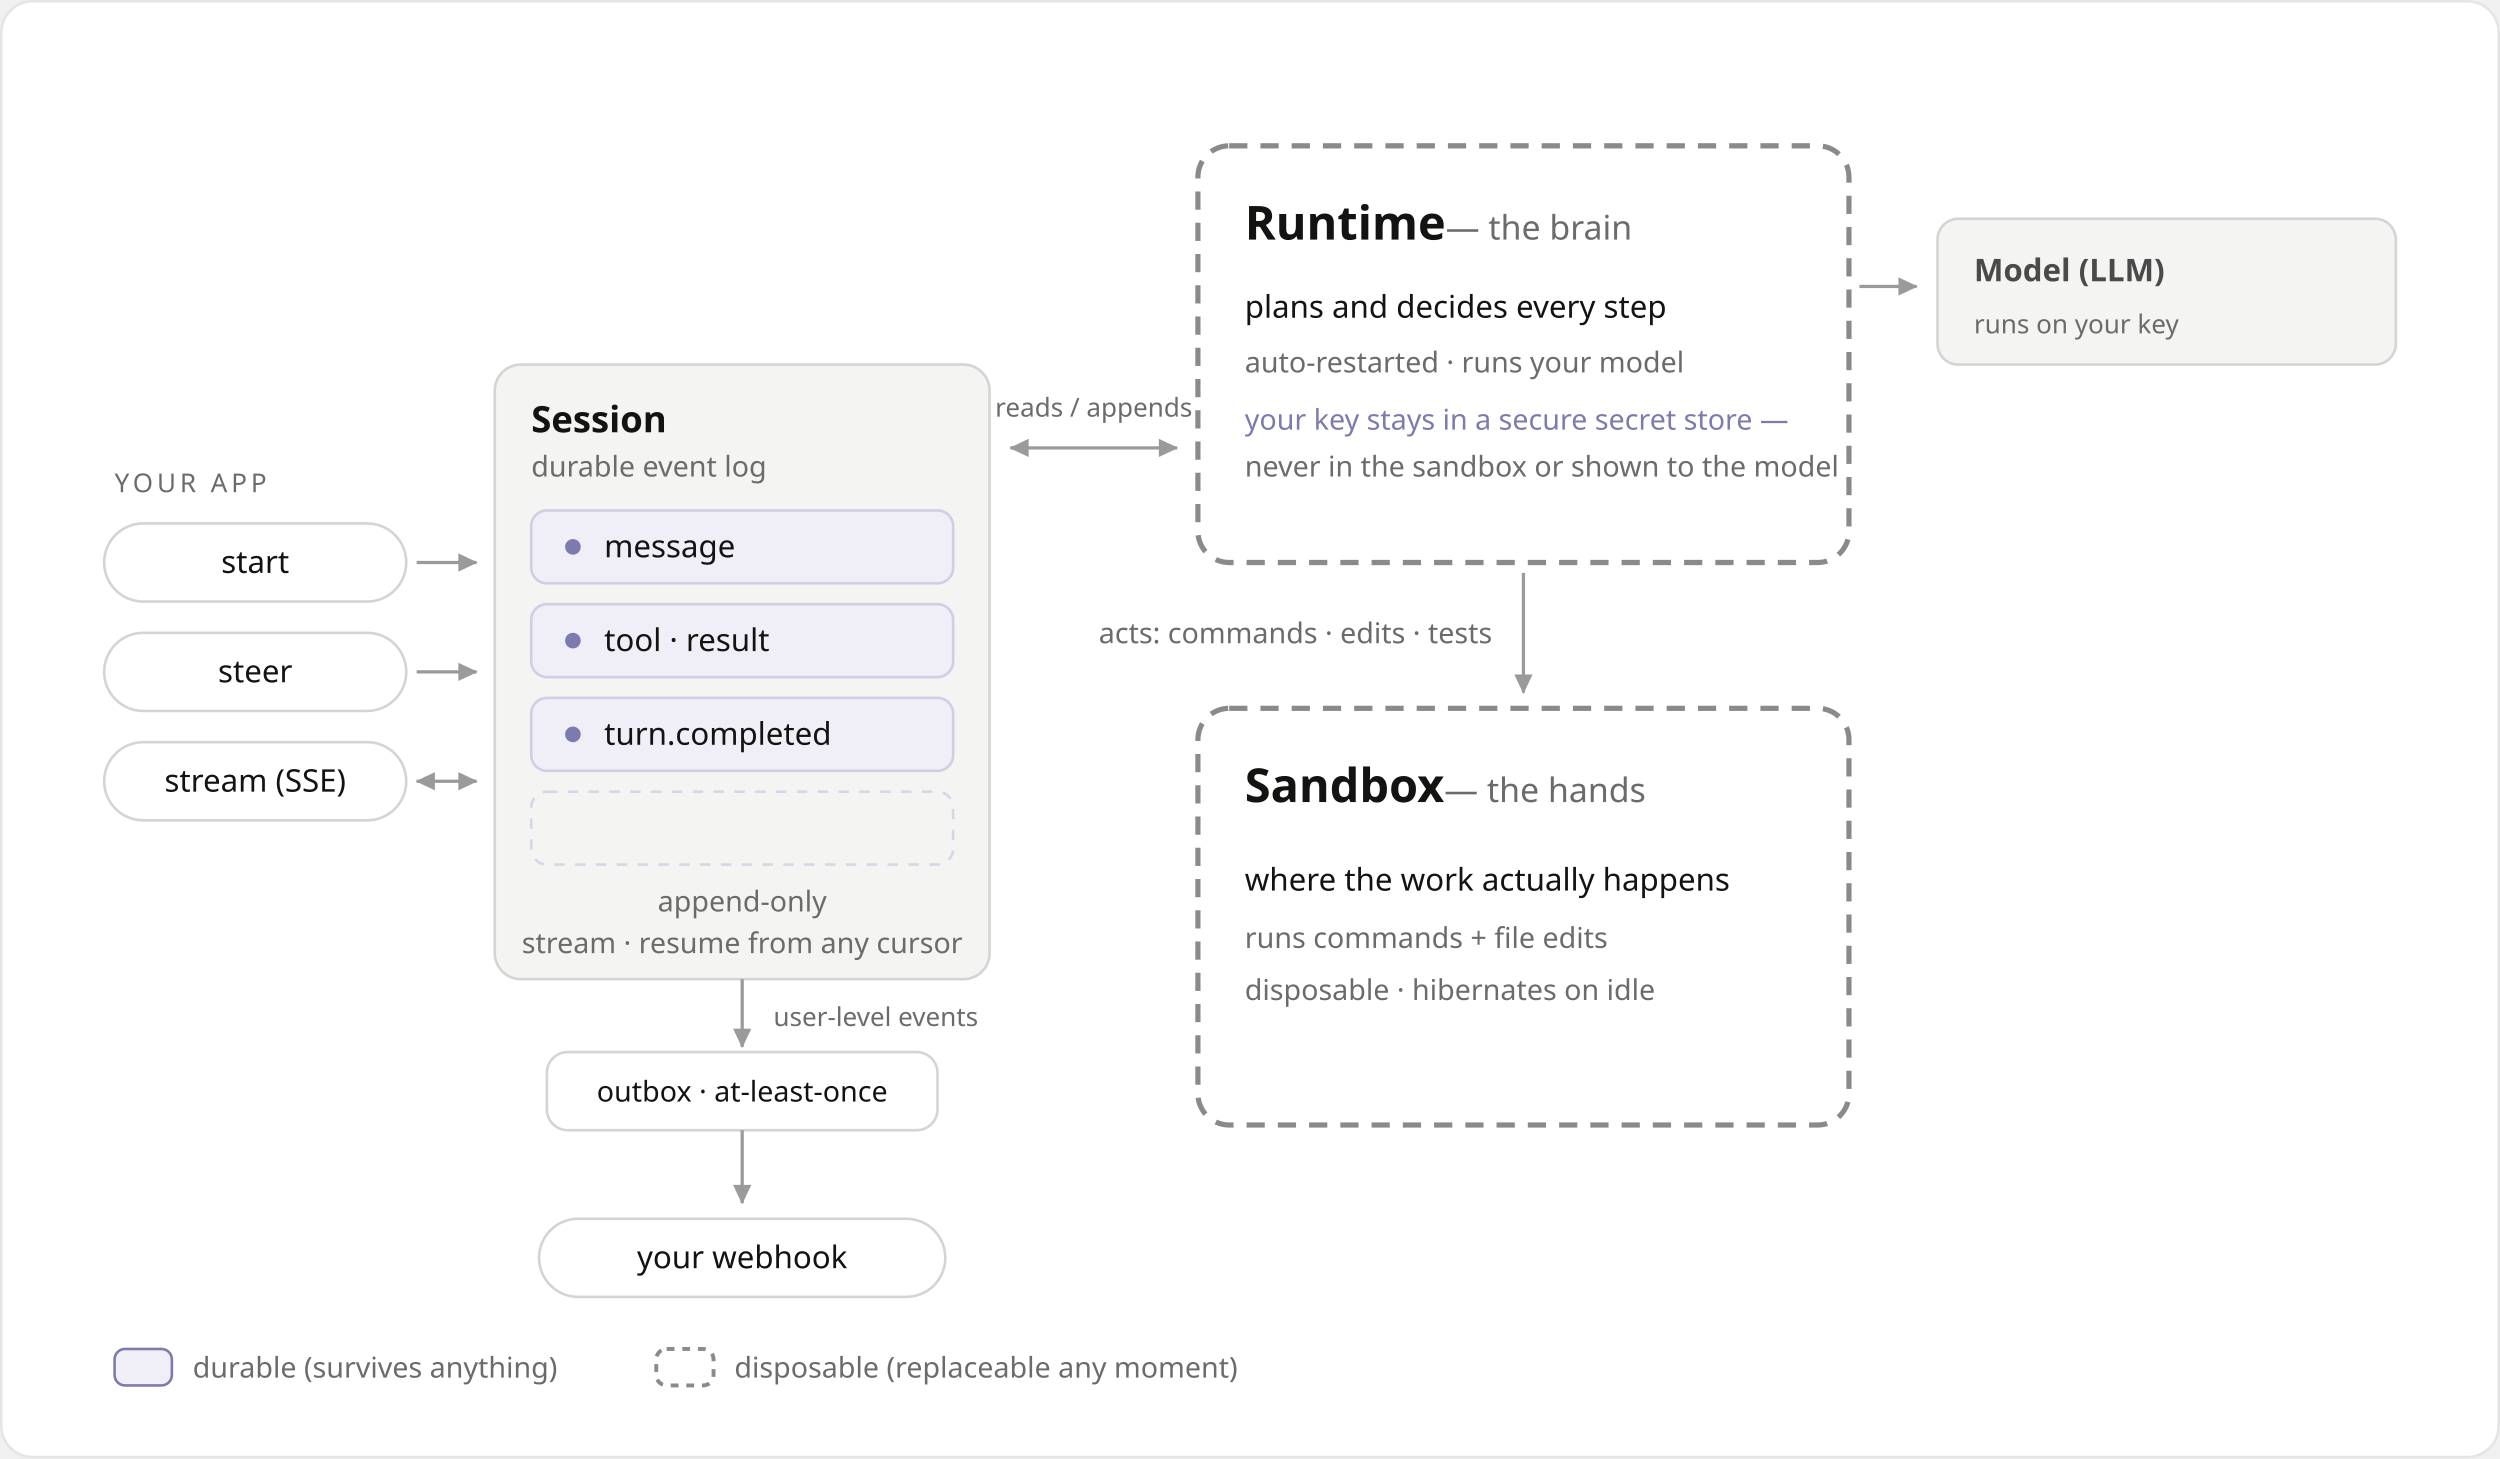
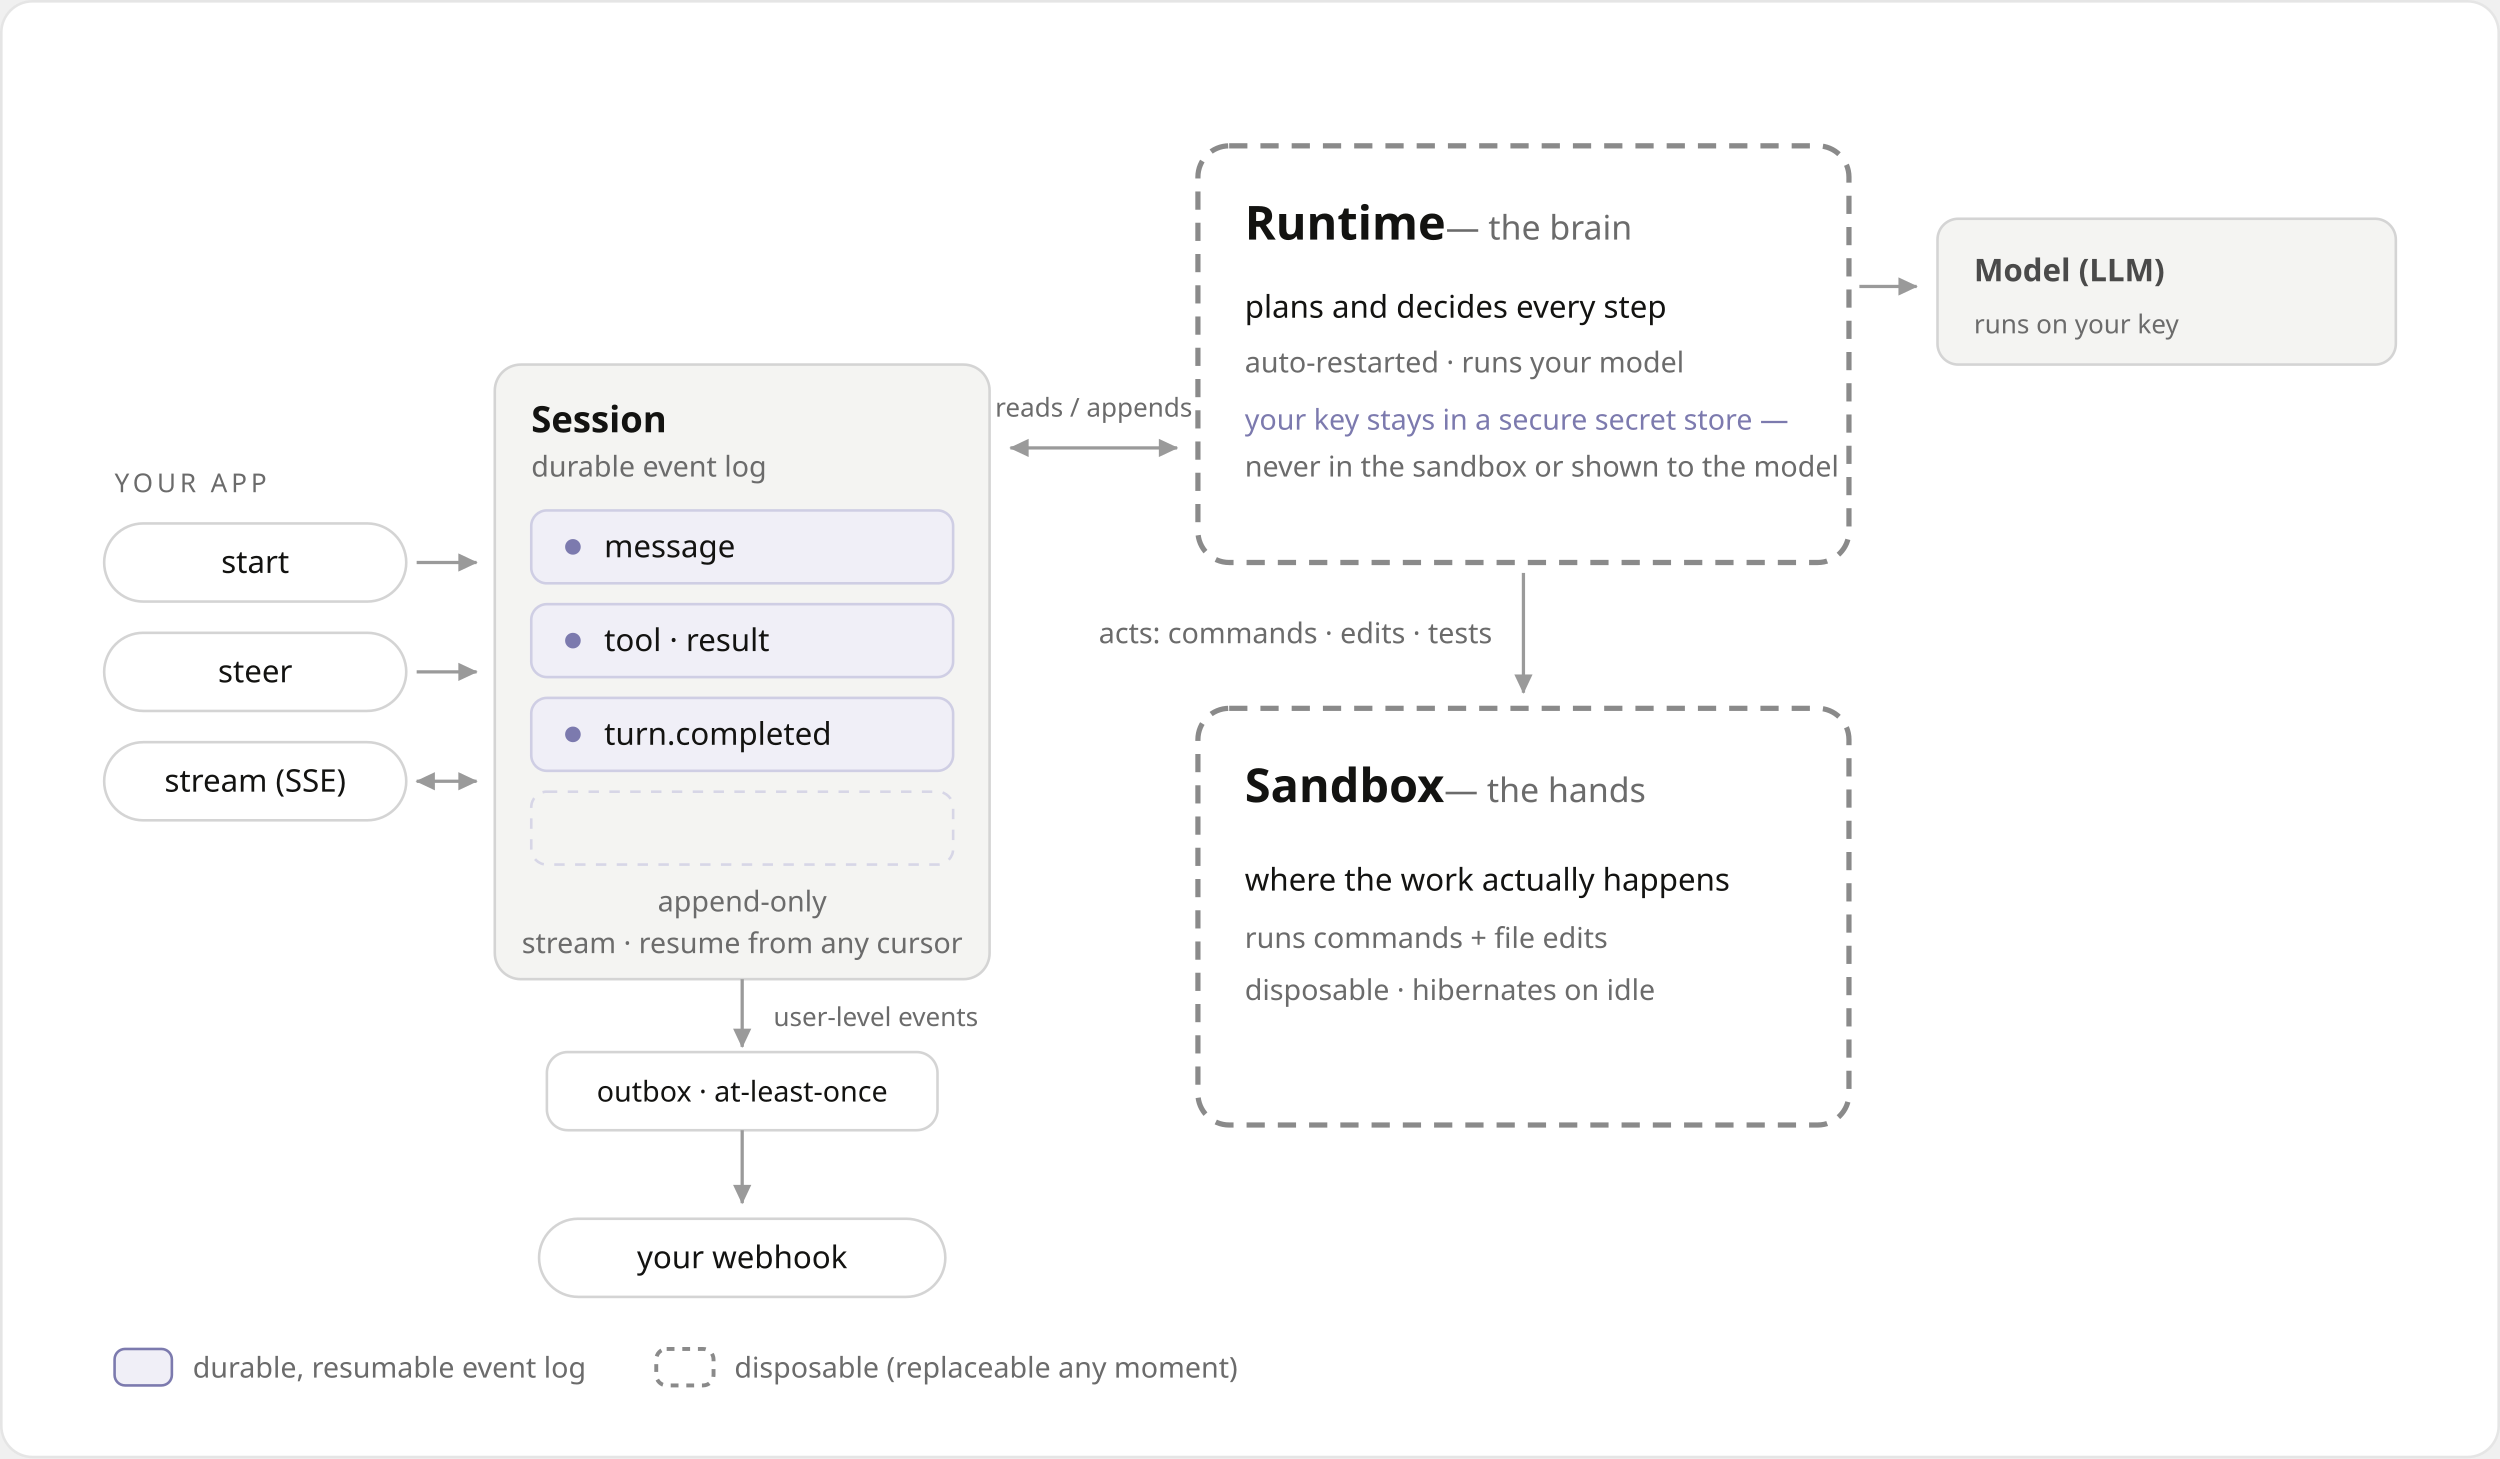
<svg xmlns="http://www.w3.org/2000/svg" viewBox="0 0 960 560" font-family="ui-sans-serif, system-ui, sans-serif">
  <defs>
    <marker id="ah" viewBox="0 0 8 8" refX="7" refY="4" markerWidth="7" markerHeight="7" orient="auto">
      <path d="M0.6 0.8 L7.4 4 L0.6 7.2 Z" fill="#9a9a9a" />
    </marker>
    <marker id="ahs" viewBox="0 0 8 8" refX="1" refY="4" markerWidth="7" markerHeight="7" orient="auto">
      <path d="M7.4 0.8 L0.6 4 L7.4 7.2 Z" fill="#9a9a9a" />
    </marker>
  </defs>
  <rect x="0.5" y="0.5" width="959" height="559" rx="12" fill="#ffffff" stroke="#e5e5e5" stroke-width="1" />
  <text x="44" y="189" font-size="10" letter-spacing="1.5" fill="#6b6b6b">YOUR APP</text>
  <rect x="40" y="201" width="116" height="30" rx="15" fill="#ffffff" stroke="#d4d4d4" />
  <text x="98" y="220" font-size="12" fill="#131311" text-anchor="middle">start</text>
  <rect x="40" y="243" width="116" height="30" rx="15" fill="#ffffff" stroke="#d4d4d4" />
  <text x="98" y="262" font-size="12" fill="#131311" text-anchor="middle">steer</text>
  <rect x="40" y="285" width="116" height="30" rx="15" fill="#ffffff" stroke="#d4d4d4" />
  <text x="98" y="304" font-size="12" fill="#131311" text-anchor="middle">stream (SSE)</text>
  <line x1="160" y1="216" x2="183" y2="216" stroke="#9a9a9a" stroke-width="1.25" marker-end="url(#ah)" />
  <line x1="160" y1="258" x2="183" y2="258" stroke="#9a9a9a" stroke-width="1.25" marker-end="url(#ah)" />
  <line x1="160" y1="300" x2="183" y2="300" stroke="#9a9a9a" stroke-width="1.25" marker-start="url(#ahs)" marker-end="url(#ah)" />
  <rect x="190" y="140" width="190" height="236" rx="10" fill="#f4f4f2" stroke="#d4d4d4" />
  <text x="204" y="166" font-size="14" font-weight="600" fill="#131311">Session</text>
  <text x="204" y="183" font-size="11" fill="#6b6b6b">durable event log</text>
  <rect x="204" y="196" width="162" height="28" rx="6" fill="#f0eff7" stroke="#cfcee4" />
  <circle cx="220" cy="210" r="3" fill="#7c7aae" />
  <text x="232" y="214" font-size="12" fill="#131311">message</text>
  <rect x="204" y="232" width="162" height="28" rx="6" fill="#f0eff7" stroke="#cfcee4" />
  <circle cx="220" cy="246" r="3" fill="#7c7aae" />
  <text x="232" y="250" font-size="12" fill="#131311">tool · result</text>
  <rect x="204" y="268" width="162" height="28" rx="6" fill="#f0eff7" stroke="#cfcee4" />
  <circle cx="220" cy="282" r="3" fill="#7c7aae" />
  <text x="232" y="286" font-size="12" fill="#131311">turn.completed</text>
  <rect x="204" y="304" width="162" height="28" rx="6" fill="none" stroke="#cfcee4" stroke-dasharray="4 4" opacity="0.8" />
  <text x="285" y="350" font-size="11" fill="#6b6b6b" text-anchor="middle">append-only</text>
  <text x="285" y="366" font-size="11" fill="#6b6b6b" text-anchor="middle">stream · resume from any cursor</text>
  <line x1="388" y1="172" x2="452" y2="172" stroke="#9a9a9a" stroke-width="1.25" marker-start="url(#ahs)" marker-end="url(#ah)" />
  <text x="420" y="160" font-size="10" fill="#6b6b6b" text-anchor="middle">reads / appends</text>
  <rect x="460" y="56" width="250" height="160" rx="12" fill="#ffffff" stroke="#8a8a8a" stroke-width="2" stroke-dasharray="7 5" />
  <text x="478" y="92" font-size="18" font-weight="700" fill="#131311">Runtime<tspan font-size="13" font-weight="400" fill="#6b6b6b"> — the brain</tspan>
  </text>
  <text x="478" y="122" font-size="12" fill="#131311">plans and decides every step</text>
  <text x="478" y="143" font-size="11" fill="#6b6b6b">auto-restarted · runs your model</text>
  <text x="478" y="165" font-size="11" fill="#7c7aae">your key stays in a secure secret store —</text>
  <text x="478" y="183" font-size="11" fill="#6b6b6b">never in the sandbox or shown to the model</text>
  <line x1="714" y1="110" x2="736" y2="110" stroke="#9a9a9a" stroke-width="1.25" marker-end="url(#ah)" />
  <rect x="744" y="84" width="176" height="56" rx="8" fill="#f4f4f2" stroke="#d4d4d4" />
  <text x="758" y="108" font-size="12" font-weight="600" fill="#4a4a4a">Model (LLM)</text>
  <text x="758" y="128" font-size="10" fill="#6b6b6b">runs on your key</text>
  <line x1="585" y1="220" x2="585" y2="266" stroke="#9a9a9a" stroke-width="1.25" marker-end="url(#ah)" />
  <text x="573" y="247" font-size="11" fill="#6b6b6b" text-anchor="end">acts: commands · edits · tests</text>
  <rect x="460" y="272" width="250" height="160" rx="12" fill="#ffffff" stroke="#8a8a8a" stroke-width="2" stroke-dasharray="7 5" />
  <text x="478" y="308" font-size="18" font-weight="700" fill="#131311">Sandbox<tspan font-size="13" font-weight="400" fill="#6b6b6b"> — the hands</tspan>
  </text>
  <text x="478" y="342" font-size="12" fill="#131311">where the work actually happens</text>
  <text x="478" y="364" font-size="11" fill="#6b6b6b">runs commands + file edits</text>
  <text x="478" y="384" font-size="11" fill="#6b6b6b">disposable · hibernates on idle</text>
  <line x1="285" y1="376" x2="285" y2="402" stroke="#9a9a9a" stroke-width="1.25" marker-end="url(#ah)" />
  <text x="297" y="394" font-size="10" fill="#6b6b6b">user-level events</text>
  <rect x="210" y="404" width="150" height="30" rx="8" fill="#ffffff" stroke="#d4d4d4" />
  <text x="285" y="423" font-size="11" fill="#131311" text-anchor="middle">outbox · at-least-once</text>
  <line x1="285" y1="434" x2="285" y2="462" stroke="#9a9a9a" stroke-width="1.25" marker-end="url(#ah)" />
  <rect x="207" y="468" width="156" height="30" rx="15" fill="#ffffff" stroke="#d4d4d4" />
  <text x="285" y="487" font-size="12" fill="#131311" text-anchor="middle">your webhook</text>
  <rect x="44" y="518" width="22" height="14" rx="4" fill="#f0eff7" stroke="#7c7aae" />
-   <text x="74" y="529" font-size="11" fill="#6b6b6b">durable (survives anything)</text>
+   <text x="74" y="529" font-size="11" fill="#6b6b6b">durable, resumable event log</text>
  <rect x="252" y="518" width="22" height="14" rx="4" fill="#ffffff" stroke="#8a8a8a" stroke-width="1.5" stroke-dasharray="3 3" />
  <text x="282" y="529" font-size="11" fill="#6b6b6b">disposable (replaceable any moment)</text>
</svg>
